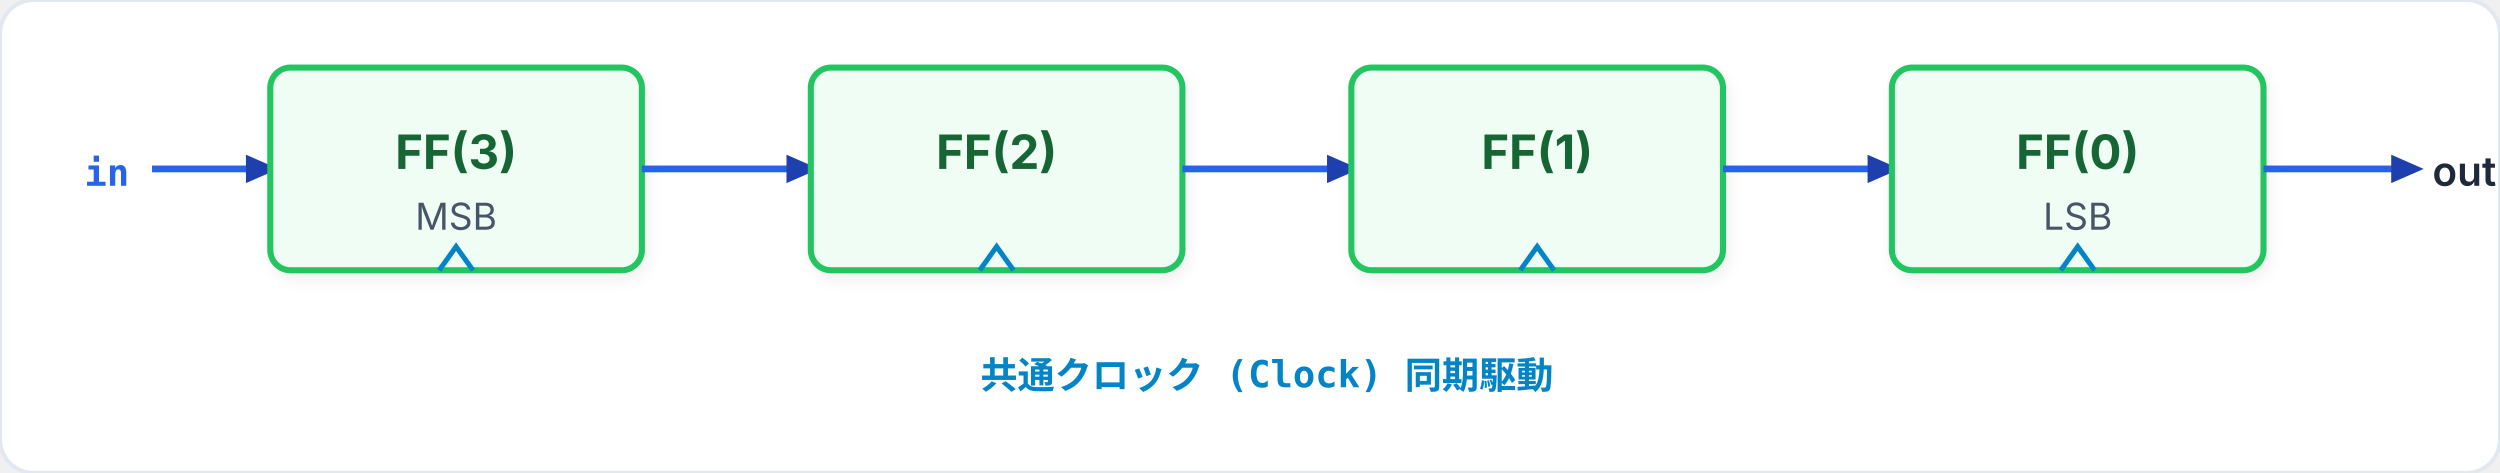
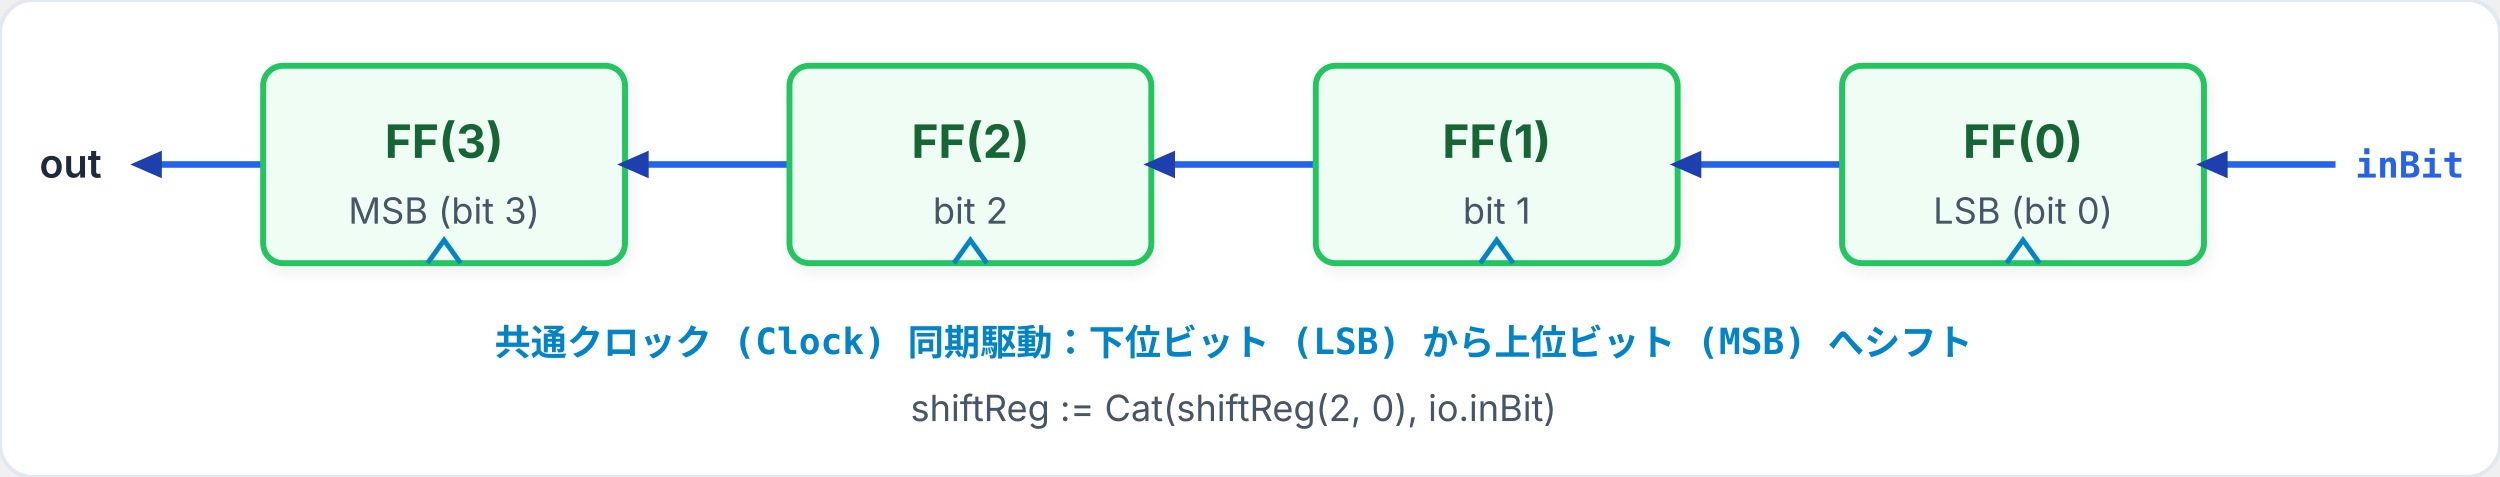
- <svg xmlns="http://www.w3.org/2000/svg" viewBox="0 0 740 140" width="100%" height="100%">
+ <svg xmlns="http://www.w3.org/2000/svg" viewBox="0 0 760 145" width="100%" height="100%">
  <style>
    .title { font-family: system-ui, -apple-system, sans-serif; font-size: 14px; font-weight: 700; fill: #0f172a; text-anchor: middle; }
    .subtitle { font-family: system-ui, -apple-system, sans-serif; font-size: 11px; fill: #475569; text-anchor: middle; }
    .label { font-family: system-ui, -apple-system, sans-serif; font-size: 12px; font-weight: 600; fill: #1e293b; }
    .wire-label { font-family: 'SF Mono', Consolas, Monaco, monospace; font-size: 11px; fill: #2563eb; font-weight: 600; }
    .wire { stroke: #2563eb; stroke-width: 2; fill: none; }
    .wire-subtle { stroke: #64748b; stroke-width: 1.5; fill: none; }
    .wire-clk { stroke: #0284c7; stroke-width: 1.5; stroke-dasharray: 4,3; fill: none; }
    .feedback-wire { stroke: #2563eb; stroke-width: 2.2; fill: none; }
    .box-comb { fill: #eff6ff; stroke: #3b82f6; stroke-width: 1.8; rx: 8; filter: url(#shadow); }
    .box-seq { fill: #f0fdf4; stroke: #22c55e; stroke-width: 1.8; rx: 6; filter: url(#shadow); }
-     .box-ctrl { fill: #faf5ff; stroke: #a855f7; stroke-width: 1.8; rx: 8; filter: url(#shadow); }
-     .box-mem { fill: #fff7ed; stroke: #f97316; stroke-width: 1.8; rx: 8; filter: url(#shadow); }
-     .box-bad { fill: #fef2f2; stroke: #ef4444; stroke-width: 1.8; rx: 8; }
-     .gate { fill: #ffffff; stroke: #1e40af; stroke-width: 1.8; }
  </style>
  <defs>
    <marker id="arrow" viewBox="0 0 10 10" refX="6" refY="5" markerWidth="6" markerHeight="6" orient="auto">
      <path d="M 0 1.5 L 8 5 L 0 8.5 z" fill="#1e40af" />
    </marker>
-     <marker id="arrow-subtle" viewBox="0 0 10 10" refX="6" refY="5" markerWidth="6" markerHeight="6" orient="auto">
-       <path d="M 0 2 L 7 5 L 0 8 z" fill="#475569" />
-     </marker>
-     <marker id="arrow-red" viewBox="0 0 10 10" refX="6" refY="5" markerWidth="6" markerHeight="6" orient="auto">
-       <path d="M 0 1.5 L 8 5 L 0 8.5 z" fill="#dc2626" />
-     </marker>
-     <marker id="arrow-green" viewBox="0 0 10 10" refX="6" refY="5" markerWidth="6" markerHeight="6" orient="auto">
-       <path d="M 0 1.5 L 8 5 L 0 8.5 z" fill="#16a34a" />
-     </marker>
    <filter id="shadow" x="-3%" y="-6%" width="106%" height="116%" filterUnits="userSpaceOnUse">
      <feDropShadow dx="1" dy="2" stdDeviation="2" flood-color="#0f172a" flood-opacity="0.06" />
    </filter>
  </defs>
-   <rect width="740" height="140" fill="#ffffff" rx="10" stroke="#e2e8f0" stroke-width="1.2" />
-   <text x="25" y="55" class="wire-label">in</text>
-   <line x1="45" y1="50" x2="80" y2="50" class="wire" marker-end="url(#arrow)" />
+   <rect width="760" height="145" fill="#ffffff" rx="10" stroke="#e2e8f0" stroke-width="1.2" />
+   <text x="12" y="54" class="label">out</text>
+   <line x1="80" y1="50" x2="42" y2="50" class="wire" marker-end="url(#arrow)" />
  <rect x="80" y="20" width="110" height="60" class="box-seq" />
-   <text x="135" y="50" class="title" style="fill:#166534;">FF(3)</text>
-   <text x="135" y="68" class="subtitle">MSB</text>
-   <line x1="190" y1="50" x2="240" y2="50" class="wire" marker-end="url(#arrow)" />
+   <text x="135" y="48" class="title" style="fill:#166534;">FF(3)</text>
+   <text x="135" y="68" class="subtitle">MSB (bit 3)</text>
+   <line x1="240" y1="50" x2="190" y2="50" class="wire" marker-end="url(#arrow)" />
  <rect x="240" y="20" width="110" height="60" class="box-seq" />
-   <text x="295" y="50" class="title" style="fill:#166534;">FF(2)</text>
-   <line x1="350" y1="50" x2="400" y2="50" class="wire" marker-end="url(#arrow)" />
+   <text x="295" y="48" class="title" style="fill:#166534;">FF(2)</text>
+   <text x="295" y="68" class="subtitle">bit 2</text>
+   <line x1="400" y1="50" x2="350" y2="50" class="wire" marker-end="url(#arrow)" />
  <rect x="400" y="20" width="110" height="60" class="box-seq" />
-   <text x="455" y="50" class="title" style="fill:#166534;">FF(1)</text>
-   <line x1="510" y1="50" x2="560" y2="50" class="wire" marker-end="url(#arrow)" />
+   <text x="455" y="48" class="title" style="fill:#166534;">FF(1)</text>
+   <text x="455" y="68" class="subtitle">bit 1</text>
+   <line x1="560" y1="50" x2="510" y2="50" class="wire" marker-end="url(#arrow)" />
  <rect x="560" y="20" width="110" height="60" class="box-seq" />
-   <text x="615" y="50" class="title" style="fill:#166534;">FF(0)</text>
-   <text x="615" y="68" class="subtitle">LSB</text>
-   <line x1="670" y1="50" x2="715" y2="50" class="wire" marker-end="url(#arrow)" />
-   <text x="720" y="55" class="label">out</text>
+   <text x="615" y="48" class="title" style="fill:#166534;">FF(0)</text>
+   <text x="615" y="68" class="subtitle">LSB (bit 0)</text>
+   <line x1="710" y1="50" x2="670" y2="50" class="wire" marker-end="url(#arrow)" />
+   <text x="716" y="54" class="wire-label">inBit</text>
  <path d="M 130,80 L 135,73 L 140,80" stroke="#0284c7" stroke-width="1.5" fill="none" />
  <path d="M 290,80 L 295,73 L 300,80" stroke="#0284c7" stroke-width="1.5" fill="none" />
  <path d="M 450,80 L 455,73 L 460,80" stroke="#0284c7" stroke-width="1.5" fill="none" />
  <path d="M 610,80 L 615,73 L 620,80" stroke="#0284c7" stroke-width="1.5" fill="none" />
-   <text x="375" y="115" class="wire-label" style="fill:#0284c7;" text-anchor="middle">共通クロック (Clock) 同期駆動</text>
+   <text x="375" y="108" class="wire-label" style="fill:#0284c7;" text-anchor="middle">共通クロック (Clock) 同期駆動：下位ビット (LSB) から上位ビット (MSB) へシフト</text>
+   <text x="375" y="128" class="subtitle" text-anchor="middle">shiftReg := Cat(shiftReg(2, 0), io.inBit)</text>
</svg>
